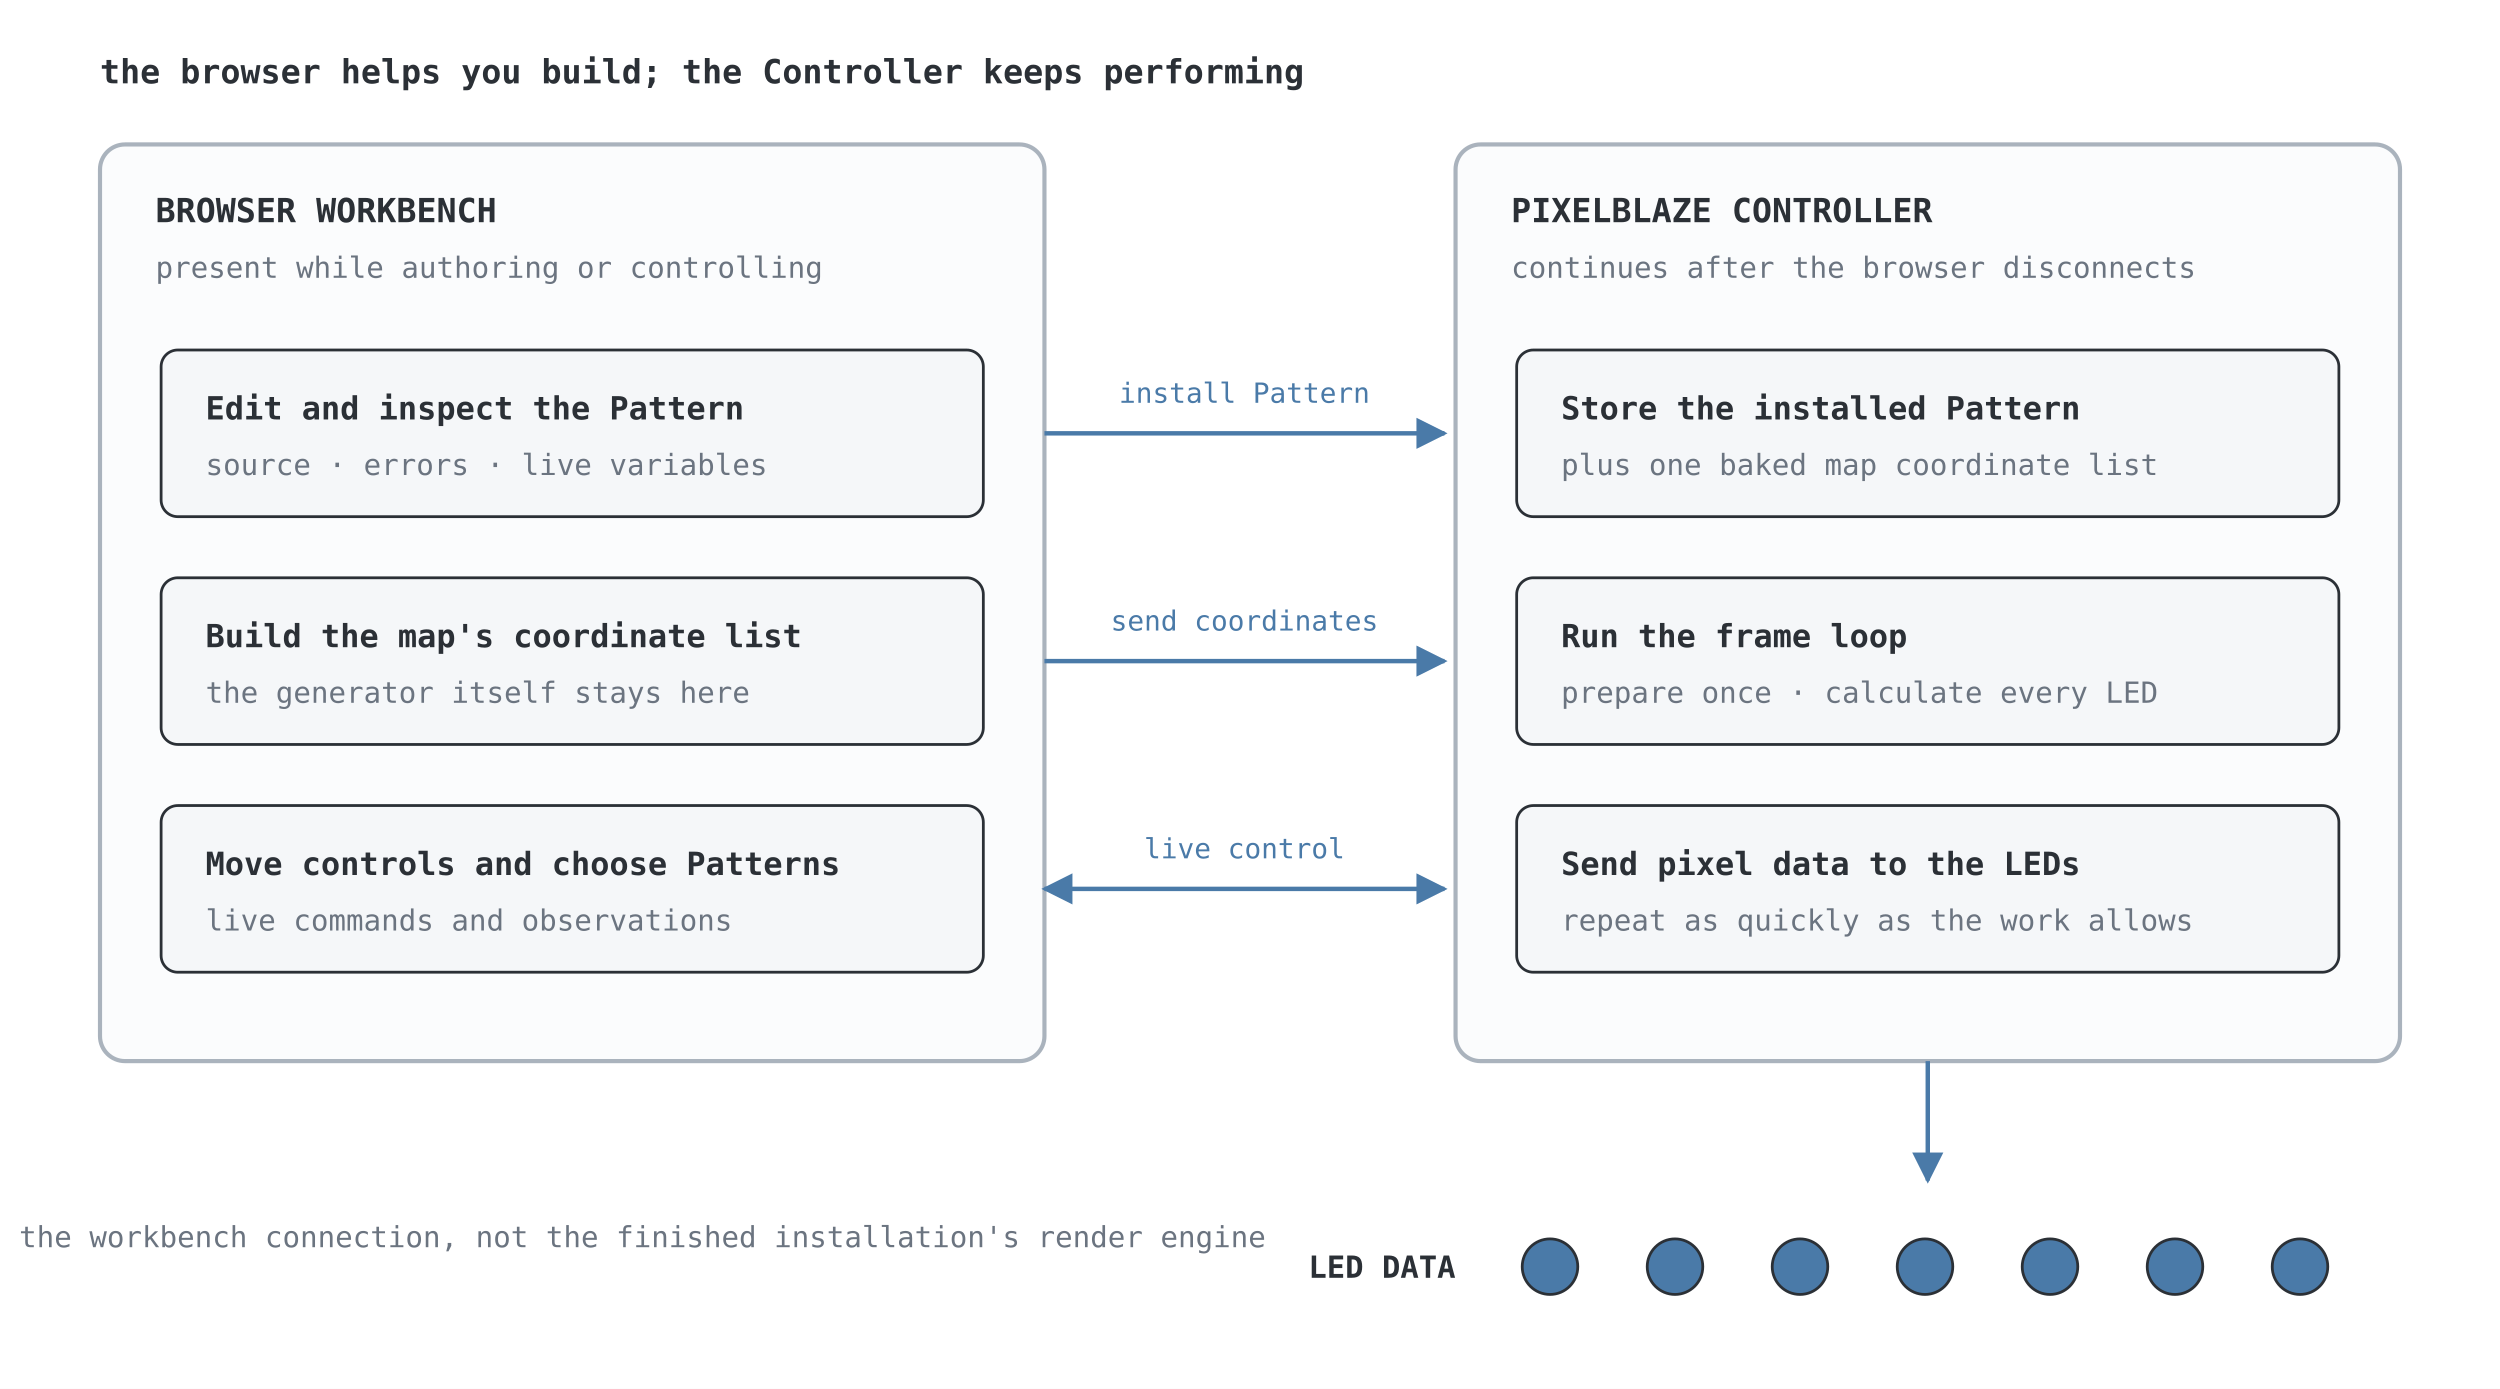
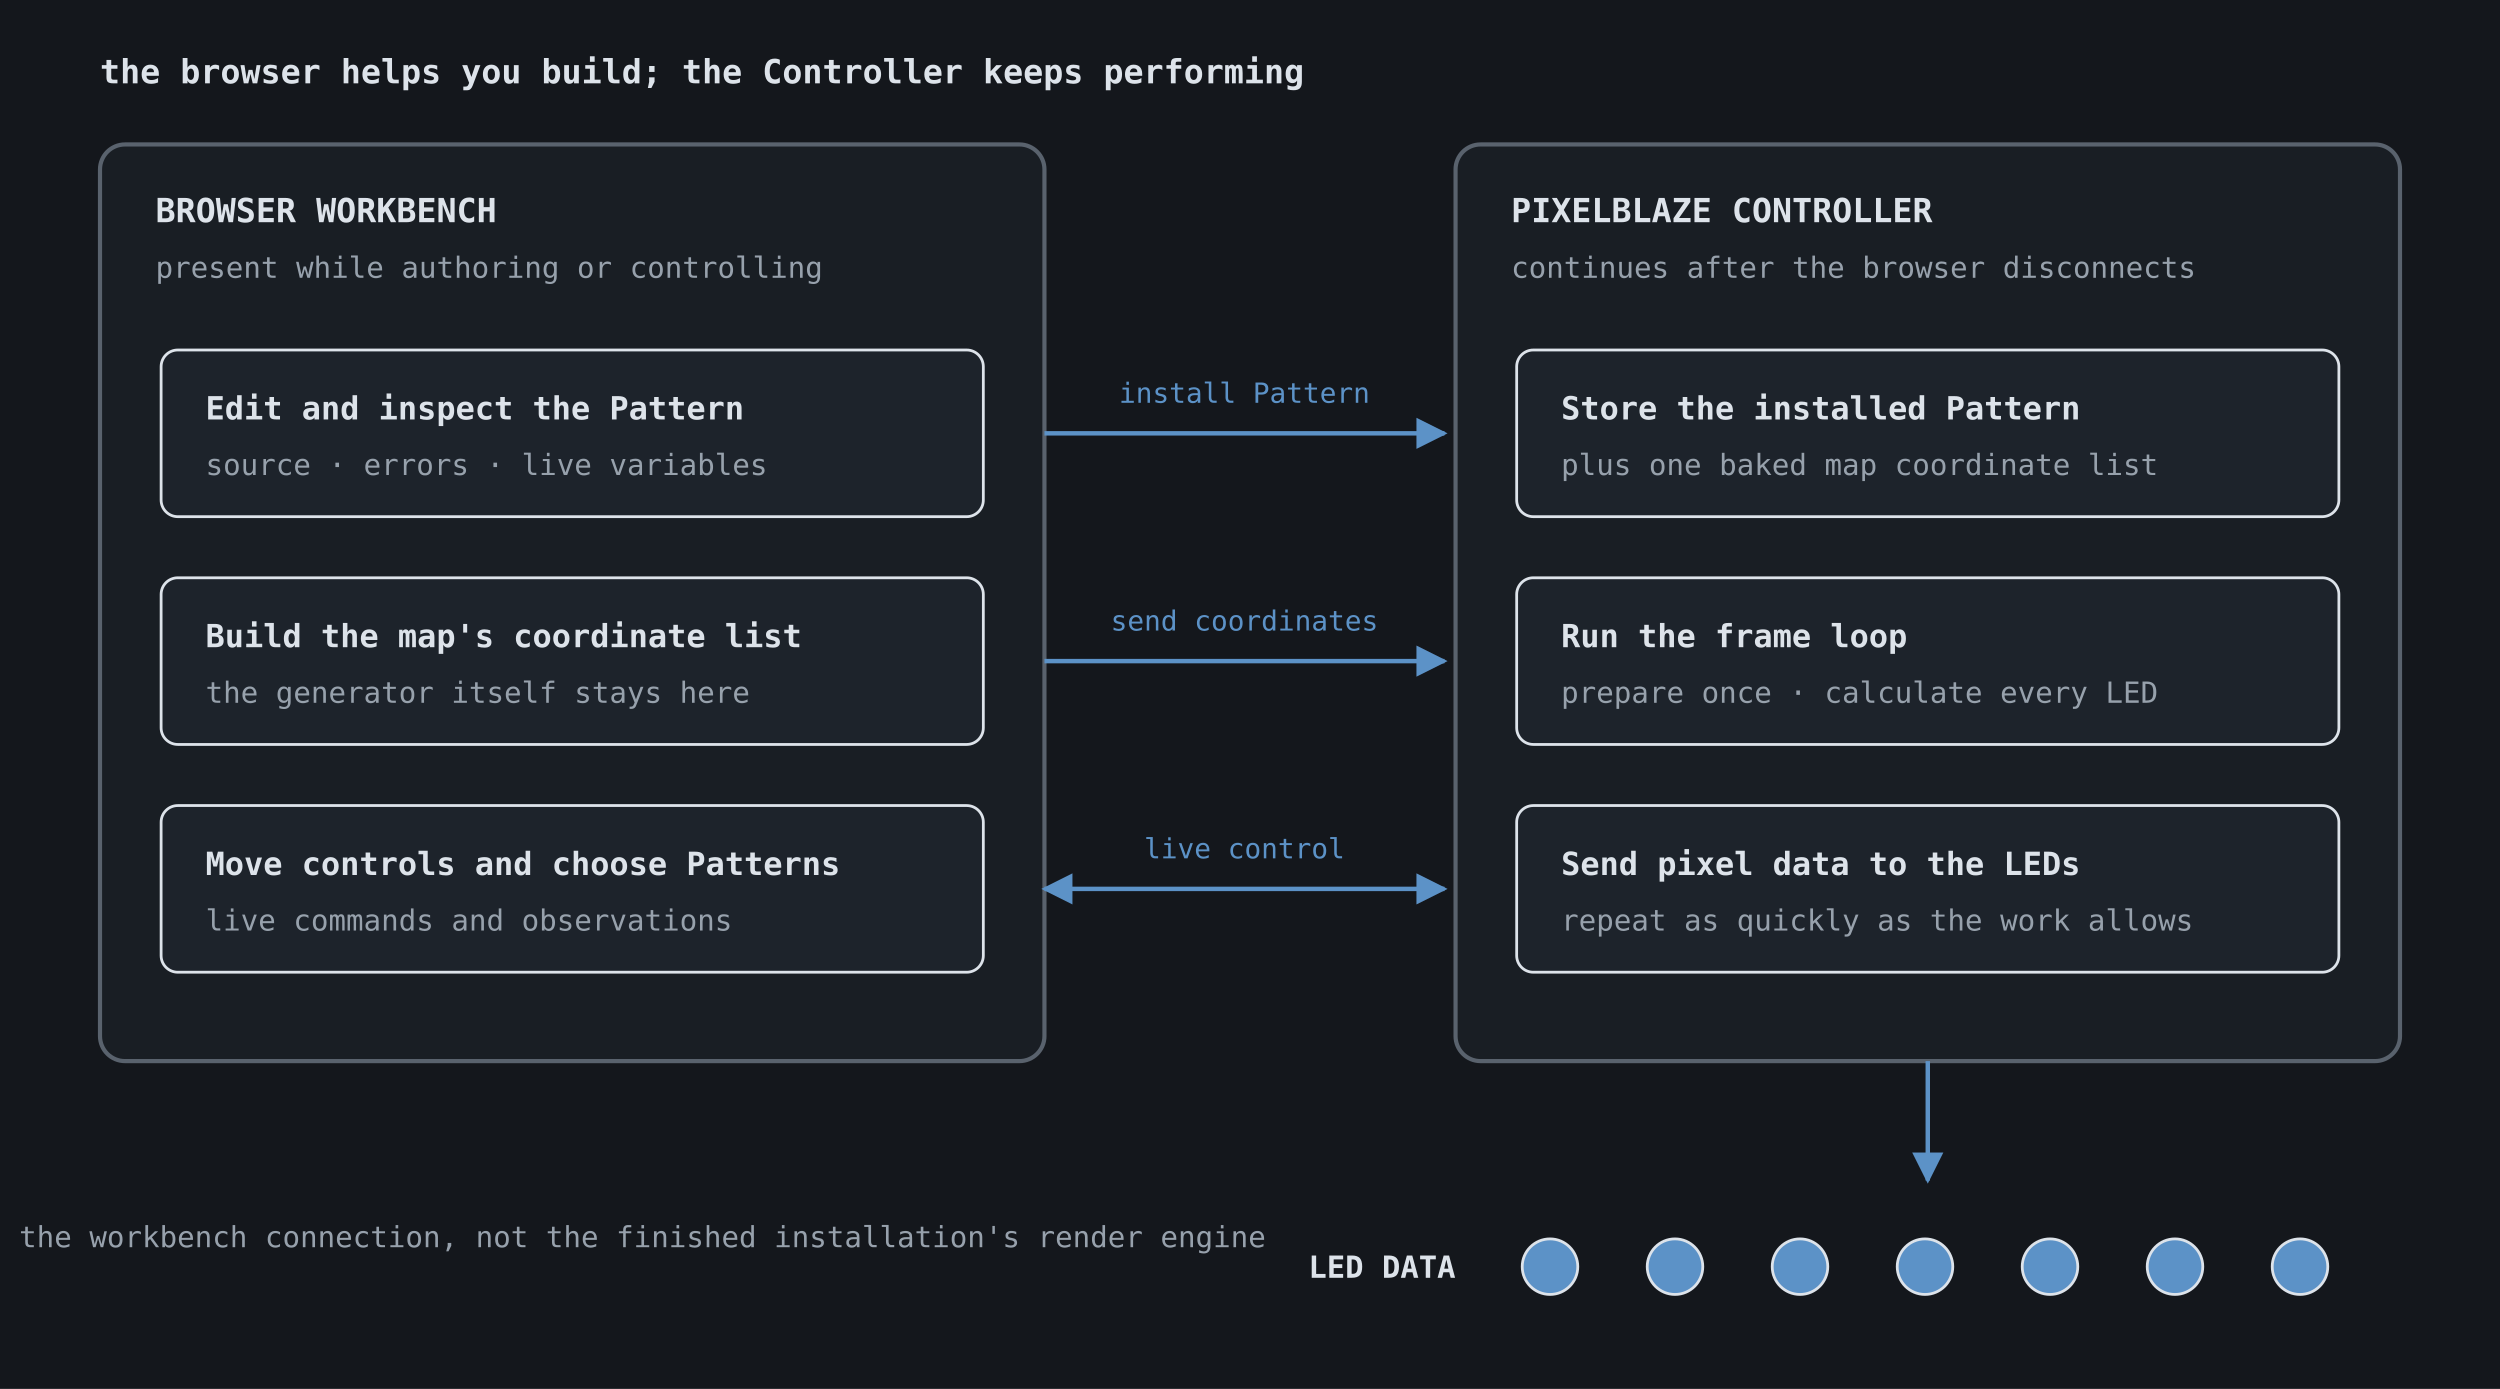
<svg xmlns="http://www.w3.org/2000/svg" viewBox="0 0 900 500" font-family="'IBM Plex Mono','SF Mono',ui-monospace,Menlo,monospace">
  <defs>
    <marker id="arr" viewBox="0 0 10 10" refX="9" refY="5" markerWidth="7" markerHeight="7" orient="auto-start-reverse">
-       <path d="M0,0 L10,5 L0,10 z" fill="#4a7aa8" />
+       <path d="M0,0 L10,5 L0,10 z" fill="#5c92c7" />
    </marker>
  </defs>
-   <rect width="900" height="500" fill="#ffffff" />
-   <text x="36" y="30" font-size="12" font-weight="bold" fill="#2b3036">the browser helps you build; the Controller keeps performing</text>
-   <rect x="36" y="52" width="340" height="330" rx="9" fill="#fbfcfd" stroke="#aab3bd" stroke-width="1.5" />
-   <text x="56" y="80" font-size="12" font-weight="bold" fill="#2b3036">BROWSER WORKBENCH</text>
-   <text x="56" y="100" font-size="10.5" fill="#6b7480">present while authoring or controlling</text>
-   <rect x="58" y="126" width="296" height="60" rx="6" fill="#f5f7f9" stroke="#2b3036" />
-   <text x="74" y="151" font-size="11.5" font-weight="bold" fill="#2b3036">Edit and inspect the Pattern</text>
-   <text x="74" y="171" font-size="10.5" fill="#6b7480">source · errors · live variables</text>
-   <rect x="58" y="208" width="296" height="60" rx="6" fill="#f5f7f9" stroke="#2b3036" />
-   <text x="74" y="233" font-size="11.5" font-weight="bold" fill="#2b3036">Build the map's coordinate list</text>
-   <text x="74" y="253" font-size="10.5" fill="#6b7480">the generator itself stays here</text>
-   <rect x="58" y="290" width="296" height="60" rx="6" fill="#f5f7f9" stroke="#2b3036" />
-   <text x="74" y="315" font-size="11.5" font-weight="bold" fill="#2b3036">Move controls and choose Patterns</text>
-   <text x="74" y="335" font-size="10.5" fill="#6b7480">live commands and observations</text>
-   <rect x="524" y="52" width="340" height="330" rx="9" fill="#fbfcfd" stroke="#aab3bd" stroke-width="1.5" />
-   <text x="544" y="80" font-size="12" font-weight="bold" fill="#2b3036">PIXELBLAZE CONTROLLER</text>
-   <text x="544" y="100" font-size="10.5" fill="#6b7480">continues after the browser disconnects</text>
-   <rect x="546" y="126" width="296" height="60" rx="6" fill="#f5f7f9" stroke="#2b3036" />
-   <text x="562" y="151" font-size="11.5" font-weight="bold" fill="#2b3036">Store the installed Pattern</text>
-   <text x="562" y="171" font-size="10.5" fill="#6b7480">plus one baked map coordinate list</text>
-   <rect x="546" y="208" width="296" height="60" rx="6" fill="#f5f7f9" stroke="#2b3036" />
-   <text x="562" y="233" font-size="11.5" font-weight="bold" fill="#2b3036">Run the frame loop</text>
-   <text x="562" y="253" font-size="10.5" fill="#6b7480">prepare once · calculate every LED</text>
-   <rect x="546" y="290" width="296" height="60" rx="6" fill="#f5f7f9" stroke="#2b3036" />
-   <text x="562" y="315" font-size="11.5" font-weight="bold" fill="#2b3036">Send pixel data to the LEDs</text>
-   <text x="562" y="335" font-size="10.5" fill="#6b7480">repeat as quickly as the work allows</text>
-   <line x1="376" y1="156" x2="520" y2="156" stroke="#4a7aa8" stroke-width="1.6" marker-end="url(#arr)" />
-   <text x="448" y="145" text-anchor="middle" font-size="10" fill="#4a7aa8">install Pattern</text>
-   <line x1="376" y1="238" x2="520" y2="238" stroke="#4a7aa8" stroke-width="1.6" marker-end="url(#arr)" />
-   <text x="448" y="227" text-anchor="middle" font-size="10" fill="#4a7aa8">send coordinates</text>
-   <line x1="376" y1="320" x2="520" y2="320" stroke="#4a7aa8" stroke-width="1.6" marker-start="url(#arr)" marker-end="url(#arr)" />
-   <text x="448" y="309" text-anchor="middle" font-size="10" fill="#4a7aa8">live control</text>
-   <line x1="694" y1="382" x2="694" y2="425" stroke="#4a7aa8" stroke-width="1.6" marker-end="url(#arr)" />
-   <g fill="#4a7aa8" stroke="#2b3036" stroke-width="1">
+   <rect width="900" height="500" fill="#14171c" />
+   <text x="36" y="30" font-size="12" font-weight="bold" fill="#dde3ea">the browser helps you build; the Controller keeps performing</text>
+   <rect x="36" y="52" width="340" height="330" rx="9" fill="#191e24" stroke="#59626d" stroke-width="1.5" />
+   <text x="56" y="80" font-size="12" font-weight="bold" fill="#dde3ea">BROWSER WORKBENCH</text>
+   <text x="56" y="100" font-size="10.5" fill="#97a1ac">present while authoring or controlling</text>
+   <rect x="58" y="126" width="296" height="60" rx="6" fill="#1d232b" stroke="#dde3ea" />
+   <text x="74" y="151" font-size="11.5" font-weight="bold" fill="#dde3ea">Edit and inspect the Pattern</text>
+   <text x="74" y="171" font-size="10.5" fill="#97a1ac">source · errors · live variables</text>
+   <rect x="58" y="208" width="296" height="60" rx="6" fill="#1d232b" stroke="#dde3ea" />
+   <text x="74" y="233" font-size="11.5" font-weight="bold" fill="#dde3ea">Build the map's coordinate list</text>
+   <text x="74" y="253" font-size="10.5" fill="#97a1ac">the generator itself stays here</text>
+   <rect x="58" y="290" width="296" height="60" rx="6" fill="#1d232b" stroke="#dde3ea" />
+   <text x="74" y="315" font-size="11.5" font-weight="bold" fill="#dde3ea">Move controls and choose Patterns</text>
+   <text x="74" y="335" font-size="10.5" fill="#97a1ac">live commands and observations</text>
+   <rect x="524" y="52" width="340" height="330" rx="9" fill="#191e24" stroke="#59626d" stroke-width="1.5" />
+   <text x="544" y="80" font-size="12" font-weight="bold" fill="#dde3ea">PIXELBLAZE CONTROLLER</text>
+   <text x="544" y="100" font-size="10.5" fill="#97a1ac">continues after the browser disconnects</text>
+   <rect x="546" y="126" width="296" height="60" rx="6" fill="#1d232b" stroke="#dde3ea" />
+   <text x="562" y="151" font-size="11.5" font-weight="bold" fill="#dde3ea">Store the installed Pattern</text>
+   <text x="562" y="171" font-size="10.5" fill="#97a1ac">plus one baked map coordinate list</text>
+   <rect x="546" y="208" width="296" height="60" rx="6" fill="#1d232b" stroke="#dde3ea" />
+   <text x="562" y="233" font-size="11.5" font-weight="bold" fill="#dde3ea">Run the frame loop</text>
+   <text x="562" y="253" font-size="10.5" fill="#97a1ac">prepare once · calculate every LED</text>
+   <rect x="546" y="290" width="296" height="60" rx="6" fill="#1d232b" stroke="#dde3ea" />
+   <text x="562" y="315" font-size="11.5" font-weight="bold" fill="#dde3ea">Send pixel data to the LEDs</text>
+   <text x="562" y="335" font-size="10.5" fill="#97a1ac">repeat as quickly as the work allows</text>
+   <line x1="376" y1="156" x2="520" y2="156" stroke="#5c92c7" stroke-width="1.6" marker-end="url(#arr)" />
+   <text x="448" y="145" text-anchor="middle" font-size="10" fill="#5c92c7">install Pattern</text>
+   <line x1="376" y1="238" x2="520" y2="238" stroke="#5c92c7" stroke-width="1.6" marker-end="url(#arr)" />
+   <text x="448" y="227" text-anchor="middle" font-size="10" fill="#5c92c7">send coordinates</text>
+   <line x1="376" y1="320" x2="520" y2="320" stroke="#5c92c7" stroke-width="1.6" marker-start="url(#arr)" marker-end="url(#arr)" />
+   <text x="448" y="309" text-anchor="middle" font-size="10" fill="#5c92c7">live control</text>
+   <line x1="694" y1="382" x2="694" y2="425" stroke="#5c92c7" stroke-width="1.6" marker-end="url(#arr)" />
+   <g fill="#5c92c7" stroke="#dde3ea" stroke-width="1">
    <circle cx="558" cy="456" r="10" />
    <circle cx="603" cy="456" r="10" />
    <circle cx="648" cy="456" r="10" />
    <circle cx="693" cy="456" r="10" />
    <circle cx="738" cy="456" r="10" />
    <circle cx="783" cy="456" r="10" />
    <circle cx="828" cy="456" r="10" />
  </g>
-   <text x="524" y="460" text-anchor="end" font-size="11" font-weight="bold" fill="#2b3036">LED DATA</text>
-   <text x="206" y="449" text-anchor="middle" font-size="10.5" fill="#6b7480">WiFi is the workbench connection, not the finished installation's render engine</text>
+   <text x="524" y="460" text-anchor="end" font-size="11" font-weight="bold" fill="#dde3ea">LED DATA</text>
+   <text x="206" y="449" text-anchor="middle" font-size="10.5" fill="#97a1ac">WiFi is the workbench connection, not the finished installation's render engine</text>
</svg>
